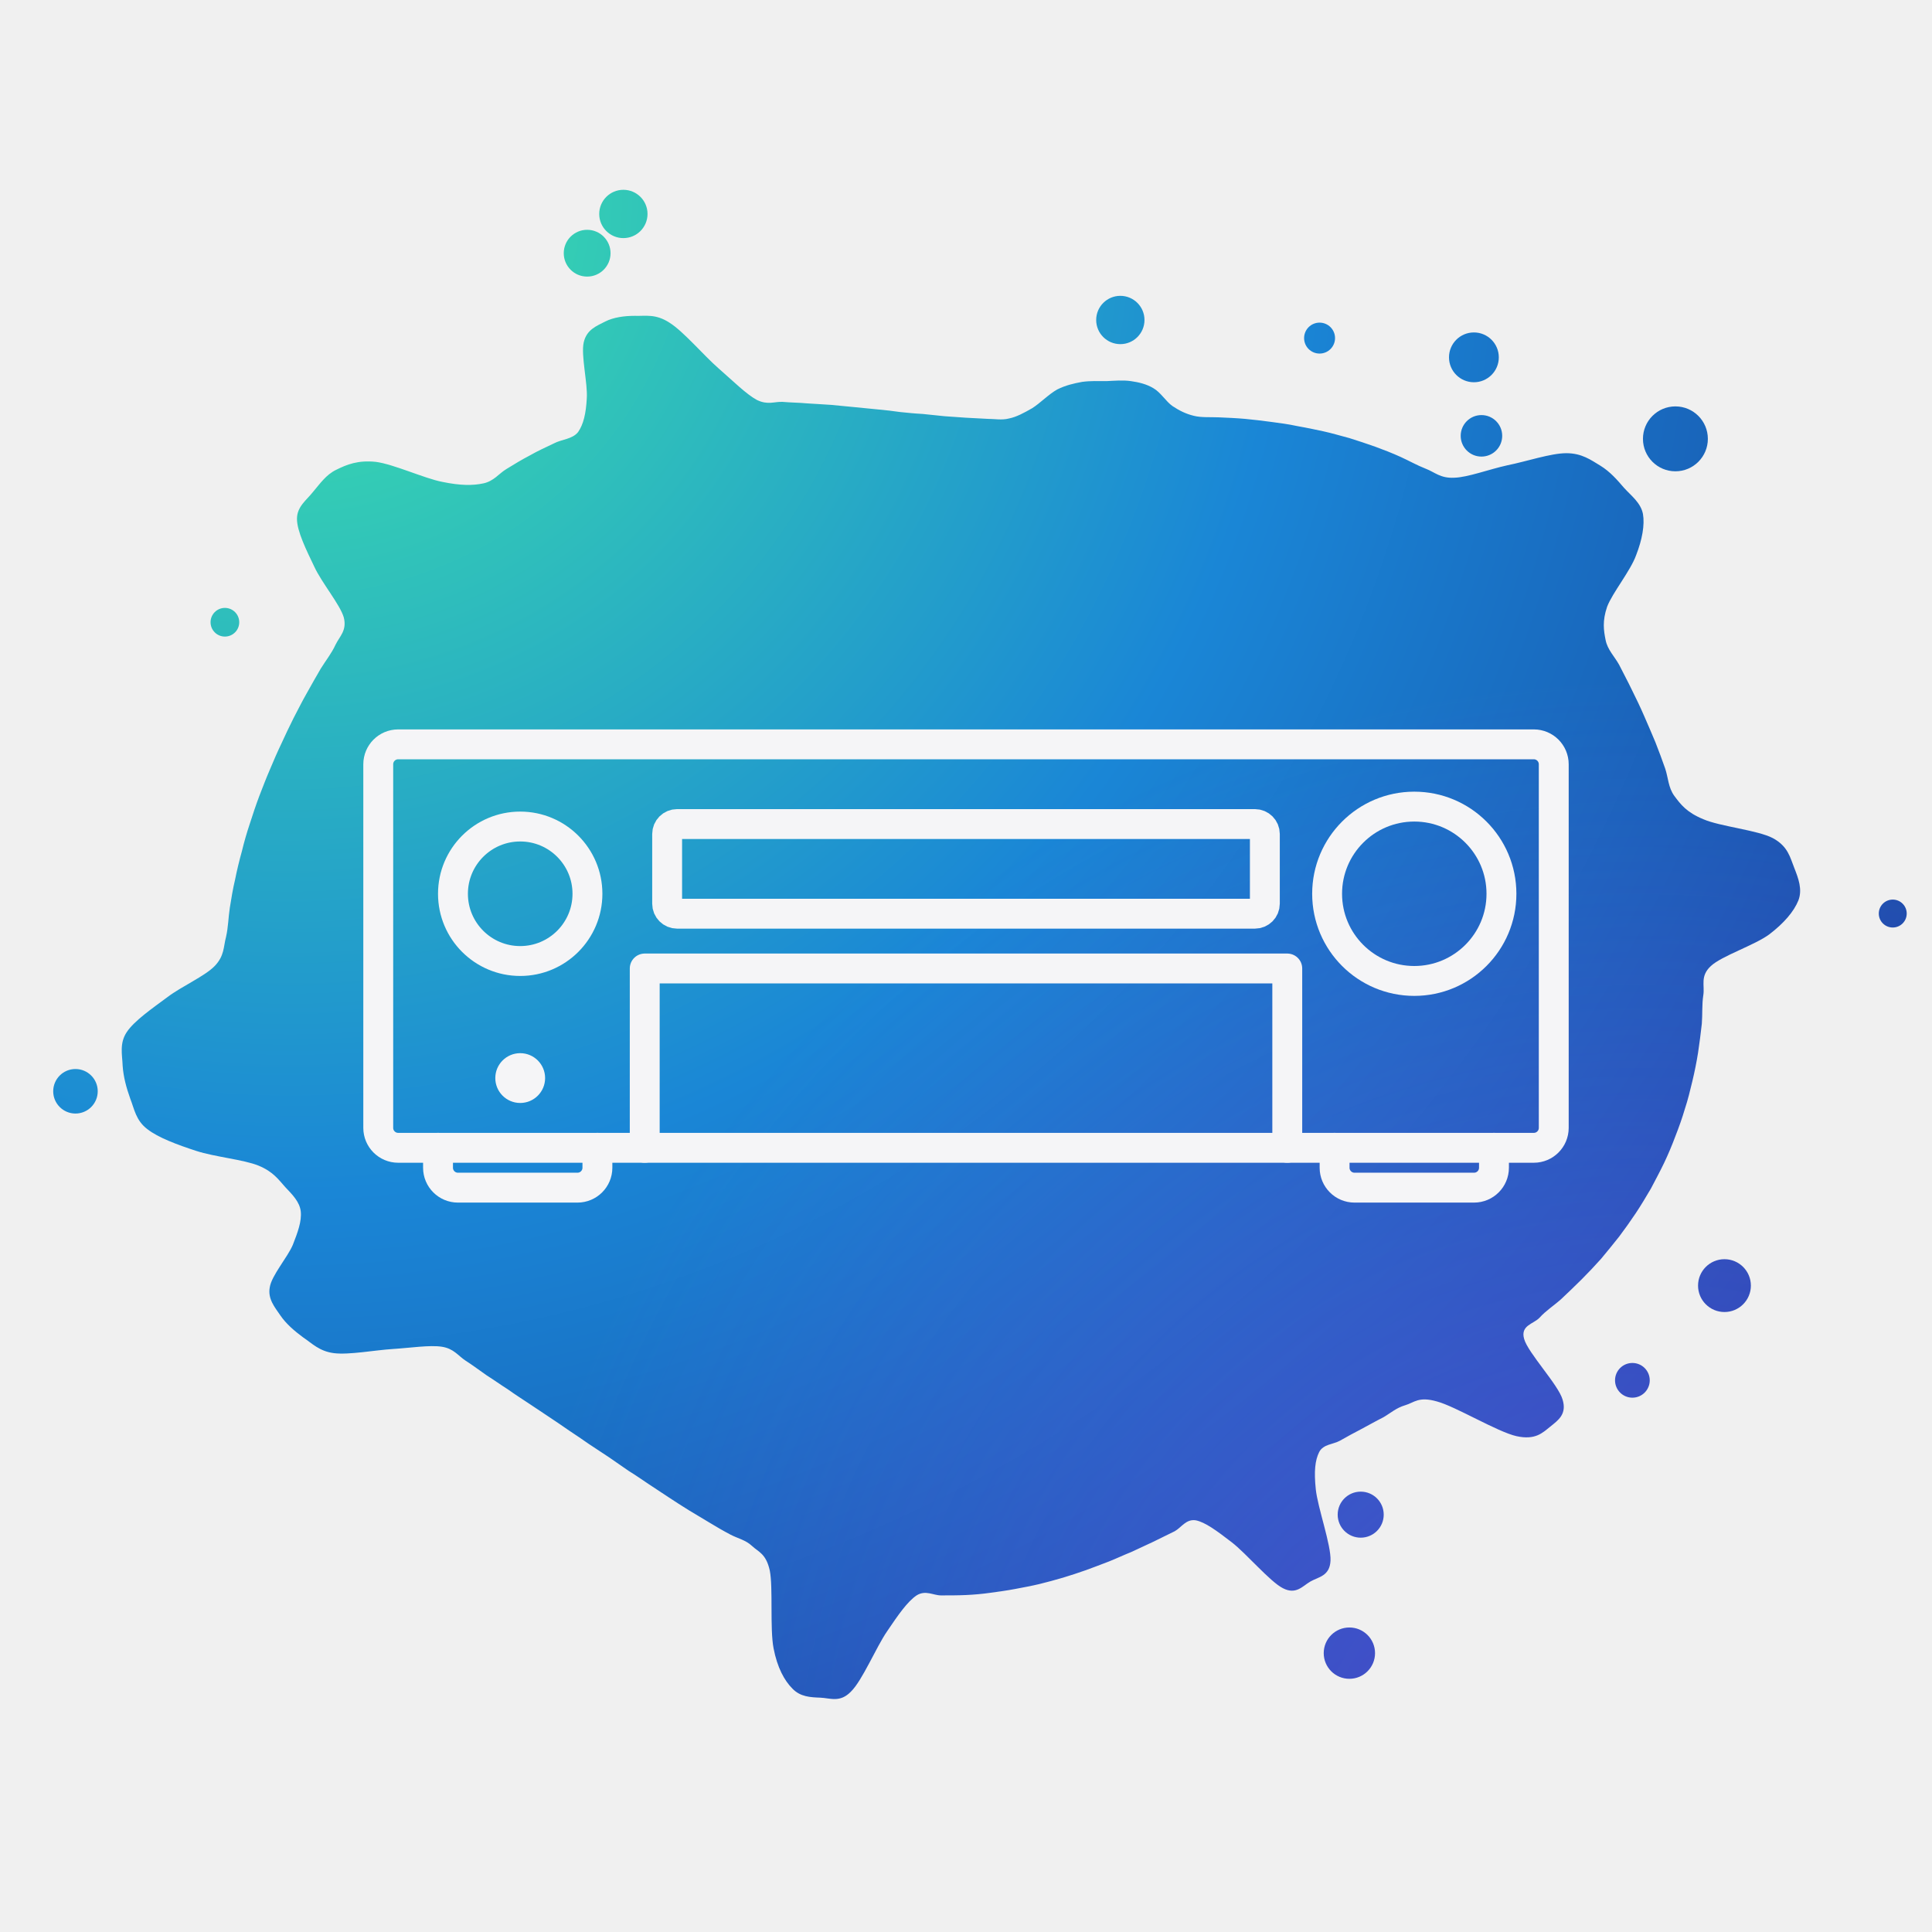
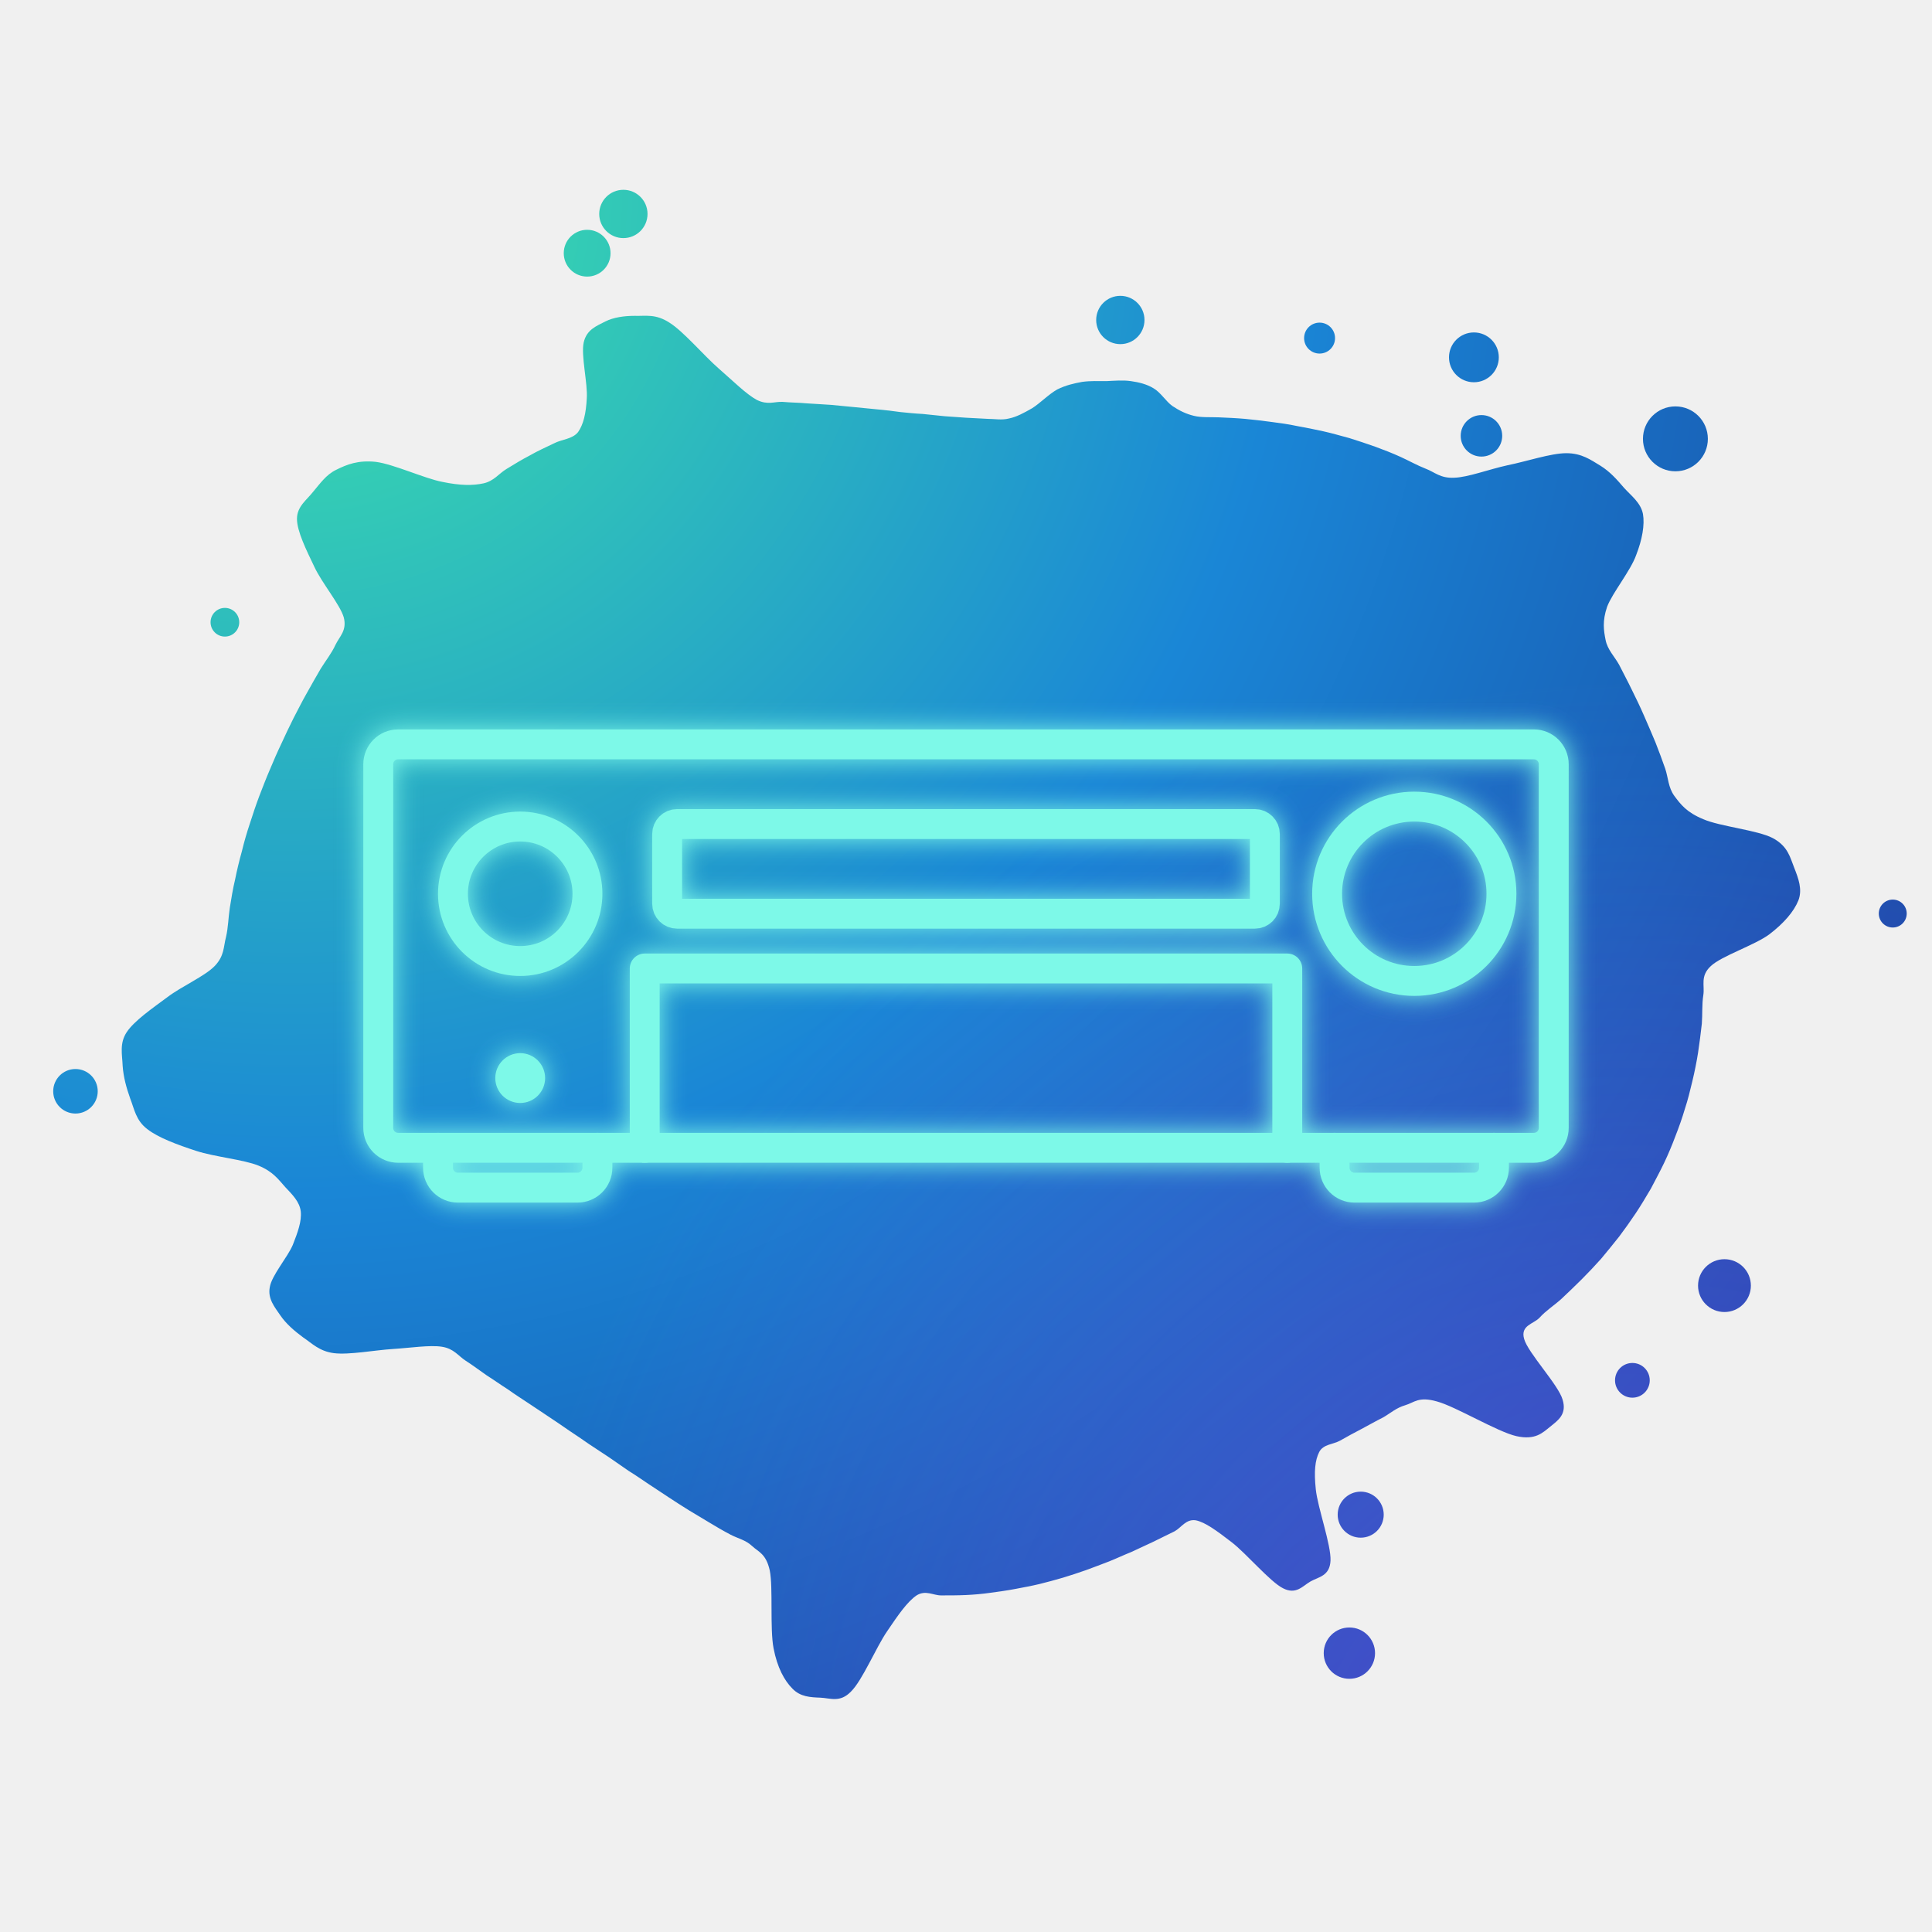
<svg xmlns="http://www.w3.org/2000/svg" viewBox="0 0 512 512">
  <defs>
    <radialGradient id="bg" gradientUnits="userSpaceOnUse" cx="77" cy="51" r="589">
      <stop offset="0" stop-color="#3ee8a8" />
      <stop offset="0.45" stop-color="#1a86d6" />
      <stop offset="1" stop-color="#162a8a" />
    </radialGradient>
    <radialGradient id="glow" gradientUnits="userSpaceOnUse" cx="435" cy="486" r="307">
      <stop offset="0" stop-color="#7b5cff" stop-opacity="0.55" />
      <stop offset="1" stop-color="#7b5cff" stop-opacity="0" />
    </radialGradient>
    <mask id="splat" maskUnits="userSpaceOnUse" x="0" y="0" width="512" height="512">
      <g fill="#fff">
        <path d="M453.4 256.0 C450.5 258.7 451.8 261.1 451.4 263.7 C451.0 266.2 451.2 268.8 451.0 271.3 C450.7 273.9 450.4 276.4 450.0 279.0 C449.6 281.5 449.1 284.0 448.5 286.5 C447.9 289.0 447.3 291.5 446.5 293.9 C445.8 296.3 444.9 298.8 444.0 301.1 C443.1 303.5 442.1 305.9 441.0 308.2 C439.9 310.5 438.7 312.7 437.5 315.0 C436.2 317.2 434.9 319.4 433.5 321.5 C432.1 323.6 430.6 325.7 429.1 327.7 C427.5 329.7 425.9 331.7 424.3 333.6 C422.6 335.5 420.9 337.3 419.1 339.1 C417.3 340.9 415.5 342.6 413.7 344.3 C411.8 346.0 409.6 347.4 408.0 349.2 C406.4 350.9 402.9 351.2 403.9 354.8 C404.9 358.5 413.0 367.0 414.1 370.9 C415.3 374.8 412.9 376.4 410.8 378.1 C408.8 379.7 406.9 381.7 401.9 380.6 C396.9 379.5 385.7 372.7 380.8 371.4 C375.9 370.0 374.8 371.7 372.4 372.4 C370.0 373.1 368.5 374.5 366.6 375.6 C364.6 376.6 362.7 377.7 360.8 378.7 C358.9 379.7 357.0 380.7 355.1 381.8 C353.3 382.8 350.7 382.7 349.6 384.8 C348.5 387.0 348.2 389.9 348.7 394.7 C349.2 399.5 352.8 409.5 352.6 413.6 C352.4 417.7 349.4 417.9 347.3 419.1 C345.2 420.3 343.5 422.7 340.0 420.9 C336.6 419.2 330.3 411.7 326.4 408.7 C322.5 405.7 319.4 403.4 316.9 402.9 C314.3 402.5 313.1 404.8 311.3 405.8 C309.4 406.7 307.5 407.7 305.6 408.6 C303.7 409.5 301.7 410.4 299.8 411.3 C297.8 412.1 295.9 413.0 293.9 413.8 C291.9 414.6 289.9 415.3 287.8 416.1 C285.8 416.8 283.7 417.5 281.7 418.1 C279.6 418.7 277.5 419.3 275.4 419.8 C273.3 420.3 271.1 420.7 269.0 421.1 C266.9 421.5 264.7 421.8 262.5 422.1 C260.4 422.4 258.2 422.6 256.0 422.7 C253.8 422.8 251.6 422.8 249.4 422.8 C247.3 422.8 245.3 421.3 242.9 422.8 C240.5 424.4 238.0 428.0 235.1 432.3 C232.2 436.5 228.5 445.4 225.5 448.3 C222.6 451.3 220.0 450.0 217.4 449.9 C214.8 449.8 212.1 449.7 210.0 447.5 C207.9 445.4 206.0 442.0 205.0 436.8 C204.0 431.6 204.9 420.7 204.0 416.2 C203.0 411.7 201.0 411.3 199.3 409.7 C197.6 408.1 195.5 407.7 193.6 406.7 C191.7 405.7 189.8 404.6 188.0 403.5 C186.2 402.4 184.3 401.3 182.5 400.2 C180.7 399.1 178.9 397.9 177.2 396.8 C175.4 395.6 173.6 394.4 171.9 393.3 C170.1 392.1 168.4 390.9 166.6 389.8 C164.9 388.6 163.1 387.4 161.4 386.2 C159.6 385.0 157.9 383.9 156.1 382.7 C154.4 381.5 152.6 380.3 150.8 379.1 C149.1 377.9 147.3 376.7 145.5 375.5 C143.7 374.3 141.9 373.1 140.1 371.9 C138.3 370.7 136.4 369.5 134.6 368.2 C132.7 367.0 130.9 365.7 129.0 364.5 C127.1 363.2 125.3 361.8 123.4 360.6 C121.4 359.3 120.3 357.4 117.1 356.9 C113.9 356.4 108.8 357.2 104.1 357.5 C99.3 357.8 92.5 359.1 88.5 358.6 C84.6 358.1 82.7 356.0 80.3 354.4 C78.0 352.7 75.8 350.8 74.3 348.6 C72.8 346.4 70.9 344.2 71.5 341.1 C72.0 338.0 76.2 333.2 77.6 329.9 C78.9 326.6 80.0 323.6 79.7 321.0 C79.4 318.5 77.5 316.6 75.6 314.6 C73.8 312.6 72.4 310.5 68.5 308.9 C64.6 307.3 56.9 306.6 52.0 305.0 C47.1 303.4 41.9 301.5 39.0 299.2 C36.0 296.9 35.6 293.9 34.5 291.1 C33.5 288.3 32.7 285.4 32.5 282.4 C32.4 279.5 31.6 276.5 33.6 273.5 C35.6 270.5 40.4 267.2 44.3 264.3 C48.1 261.4 54.3 258.7 56.9 256.0 C59.5 253.3 59.2 250.9 59.9 248.3 C60.5 245.7 60.5 243.2 60.9 240.6 C61.3 238.1 61.7 235.6 62.3 233.1 C62.8 230.6 63.4 228.1 64.1 225.6 C64.7 223.1 65.4 220.7 66.2 218.3 C67.0 215.8 67.8 213.4 68.7 211.0 C69.6 208.7 70.5 206.3 71.5 204.0 C72.5 201.6 73.5 199.3 74.6 197.0 C75.6 194.8 76.7 192.5 77.8 190.3 C79.0 188.0 80.1 185.8 81.3 183.7 C82.5 181.5 83.8 179.3 85.0 177.2 C86.3 175.1 87.9 173.1 88.9 170.9 C90.0 168.6 92.0 167.1 91.1 163.6 C90.1 160.2 85.3 154.5 83.3 150.2 C81.2 145.8 78.7 140.8 78.7 137.5 C78.7 134.2 81.3 132.5 83.0 130.3 C84.8 128.2 86.4 125.8 89.1 124.5 C91.9 123.1 94.9 121.9 99.6 122.4 C104.3 123.0 112.5 126.8 117.2 127.7 C122.0 128.7 125.3 128.7 128.1 128.1 C130.9 127.5 132.2 125.5 134.2 124.3 C136.3 123.0 138.3 121.8 140.4 120.7 C142.5 119.5 144.7 118.5 146.8 117.5 C148.9 116.4 151.7 116.4 153.2 114.5 C154.6 112.5 155.3 109.6 155.5 105.6 C155.8 101.7 153.9 94.1 154.7 90.7 C155.5 87.3 158.1 86.4 160.4 85.2 C162.6 84.1 165.4 83.7 168.2 83.7 C171.1 83.8 173.7 83.1 177.4 85.5 C181.1 87.8 186.5 94.2 190.4 97.6 C194.3 101.0 197.8 104.5 200.6 106.0 C203.5 107.4 205.2 106.4 207.4 106.5 C209.6 106.7 211.8 106.7 213.9 106.9 C216.1 107.0 218.2 107.2 220.3 107.3 C222.4 107.5 224.5 107.7 226.5 107.9 C228.6 108.1 230.6 108.3 232.6 108.5 C234.7 108.7 236.6 108.9 238.6 109.2 C240.6 109.4 242.5 109.6 244.5 109.7 C246.4 109.9 248.4 110.1 250.3 110.3 C252.2 110.4 254.1 110.6 256.0 110.7 C257.9 110.8 259.8 110.9 261.7 111.0 C263.6 111.0 265.5 111.4 267.4 110.9 C269.4 110.5 271.4 109.4 273.5 108.2 C275.6 106.9 278.0 104.4 280.2 103.2 C282.4 102.1 284.6 101.6 286.8 101.2 C289.0 100.9 291.1 101.0 293.2 101.0 C295.4 100.9 297.6 100.7 299.7 101.0 C301.8 101.3 303.9 101.8 305.7 102.9 C307.6 104.0 309.0 106.4 310.7 107.6 C312.5 108.8 314.3 109.7 316.4 110.2 C318.4 110.7 320.8 110.5 323.0 110.6 C325.3 110.7 327.6 110.8 329.9 111.0 C332.1 111.2 334.5 111.5 336.8 111.8 C339.1 112.1 341.4 112.4 343.7 112.9 C346.0 113.3 348.4 113.8 350.7 114.3 C353.0 114.8 355.3 115.5 357.6 116.1 C359.9 116.8 362.2 117.6 364.5 118.4 C366.7 119.2 369.0 120.1 371.2 121.1 C373.4 122.1 375.5 123.3 377.8 124.2 C380.2 125.1 381.7 126.8 385.4 126.6 C389.0 126.5 394.5 124.4 399.5 123.3 C404.5 122.3 411.0 120.1 415.1 120.1 C419.2 120.1 421.6 121.9 424.1 123.4 C426.7 125.0 428.6 127.2 430.4 129.3 C432.3 131.4 434.8 133.2 435.4 136.2 C435.9 139.1 435.2 143.0 433.6 147.1 C432.1 151.3 427.3 157.1 425.9 160.8 C424.6 164.6 425.0 167.1 425.5 169.6 C426.0 172.2 427.9 174.0 429.1 176.2 C430.2 178.4 431.4 180.6 432.5 182.9 C433.6 185.1 434.7 187.4 435.7 189.7 C436.7 192.0 437.7 194.3 438.7 196.7 C439.6 199.0 440.5 201.4 441.3 203.7 C442.1 206.1 442.1 208.7 443.7 210.9 C445.4 213.2 447.0 215.3 451.4 217.1 C455.7 219.0 465.8 220.0 469.8 222.1 C473.9 224.3 474.4 227.3 475.5 230.0 C476.6 232.8 477.7 235.7 476.6 238.6 C475.4 241.6 472.7 244.7 468.9 247.6 C465.0 250.5 456.3 253.3 453.4 256.0 Z" />
        <circle cx="357.6" cy="438.1" r="6.8" />
        <circle cx="20.0" cy="289.2" r="5.9" />
        <circle cx="155.6" cy="67.1" r="6.2" />
        <circle cx="296.9" cy="84.8" r="6.4" />
        <circle cx="444.0" cy="116.3" r="8.6" />
        <circle cx="165.2" cy="56.7" r="6.4" />
        <circle cx="501.6" cy="242.1" r="3.7" />
        <circle cx="390.6" cy="94.7" r="6.6" />
        <circle cx="59.6" cy="164.9" r="3.8" />
        <circle cx="349.7" cy="89.6" r="4.1" />
        <circle cx="457.0" cy="340.7" r="7.0" />
        <circle cx="432.6" cy="365.8" r="4.6" />
        <circle cx="360.6" cy="401.4" r="6.1" />
        <circle cx="392.6" cy="115.5" r="5.5" />
      </g>
    </mask>
+     <filter id="phosphor" x="-20%" y="-40%" width="140%" height="180%">
+       <feGaussianBlur in="SourceGraphic" stdDeviation="5" result="bloom" />
+       <feMerge>
+         <feMergeNode in="bloom" />
+         <feMergeNode in="SourceGraphic" />
+       </feMerge>
+     </filter>
  </defs>
  <g mask="url(#splat)">
    <rect width="512" height="512" fill="url(#bg)" />
    <rect width="512" height="512" fill="url(#glow)" />
  </g>
-   <g transform="translate(256 256) scale(0.66) translate(-256 -257)" fill="none" stroke="#F5F5F7" stroke-width="12" stroke-linejoin="round" stroke-linecap="round">
+   <g filter="url(#phosphor)" transform="translate(256 256) scale(0.66) translate(-256 -257)" fill="none" stroke="#7DF9E8" stroke-width="12" stroke-linejoin="round" stroke-linecap="round">
    <rect x="20" y="168" width="472" height="162" rx="8" />
    <path d="M44 330v8a8 8 0 0 0 8 8h48a8 8 0 0 0 8-8v-8" />
    <path d="M404 330v8a8 8 0 0 0 8 8h48a8 8 0 0 0 8-8v-8" />
    <circle cx="77" cy="228" r="27" />
-     <circle cx="77" cy="302" r="10" fill="#F5F5F7" stroke="none" />
+     <circle cx="77" cy="302" r="10" fill="#7DF9E8" stroke="none" />
    <circle cx="436" cy="228" r="35" />
    <rect x="136" y="200" width="240" height="36" rx="4" />
    <path d="M127 330V258H385V330" />
  </g>
</svg>
